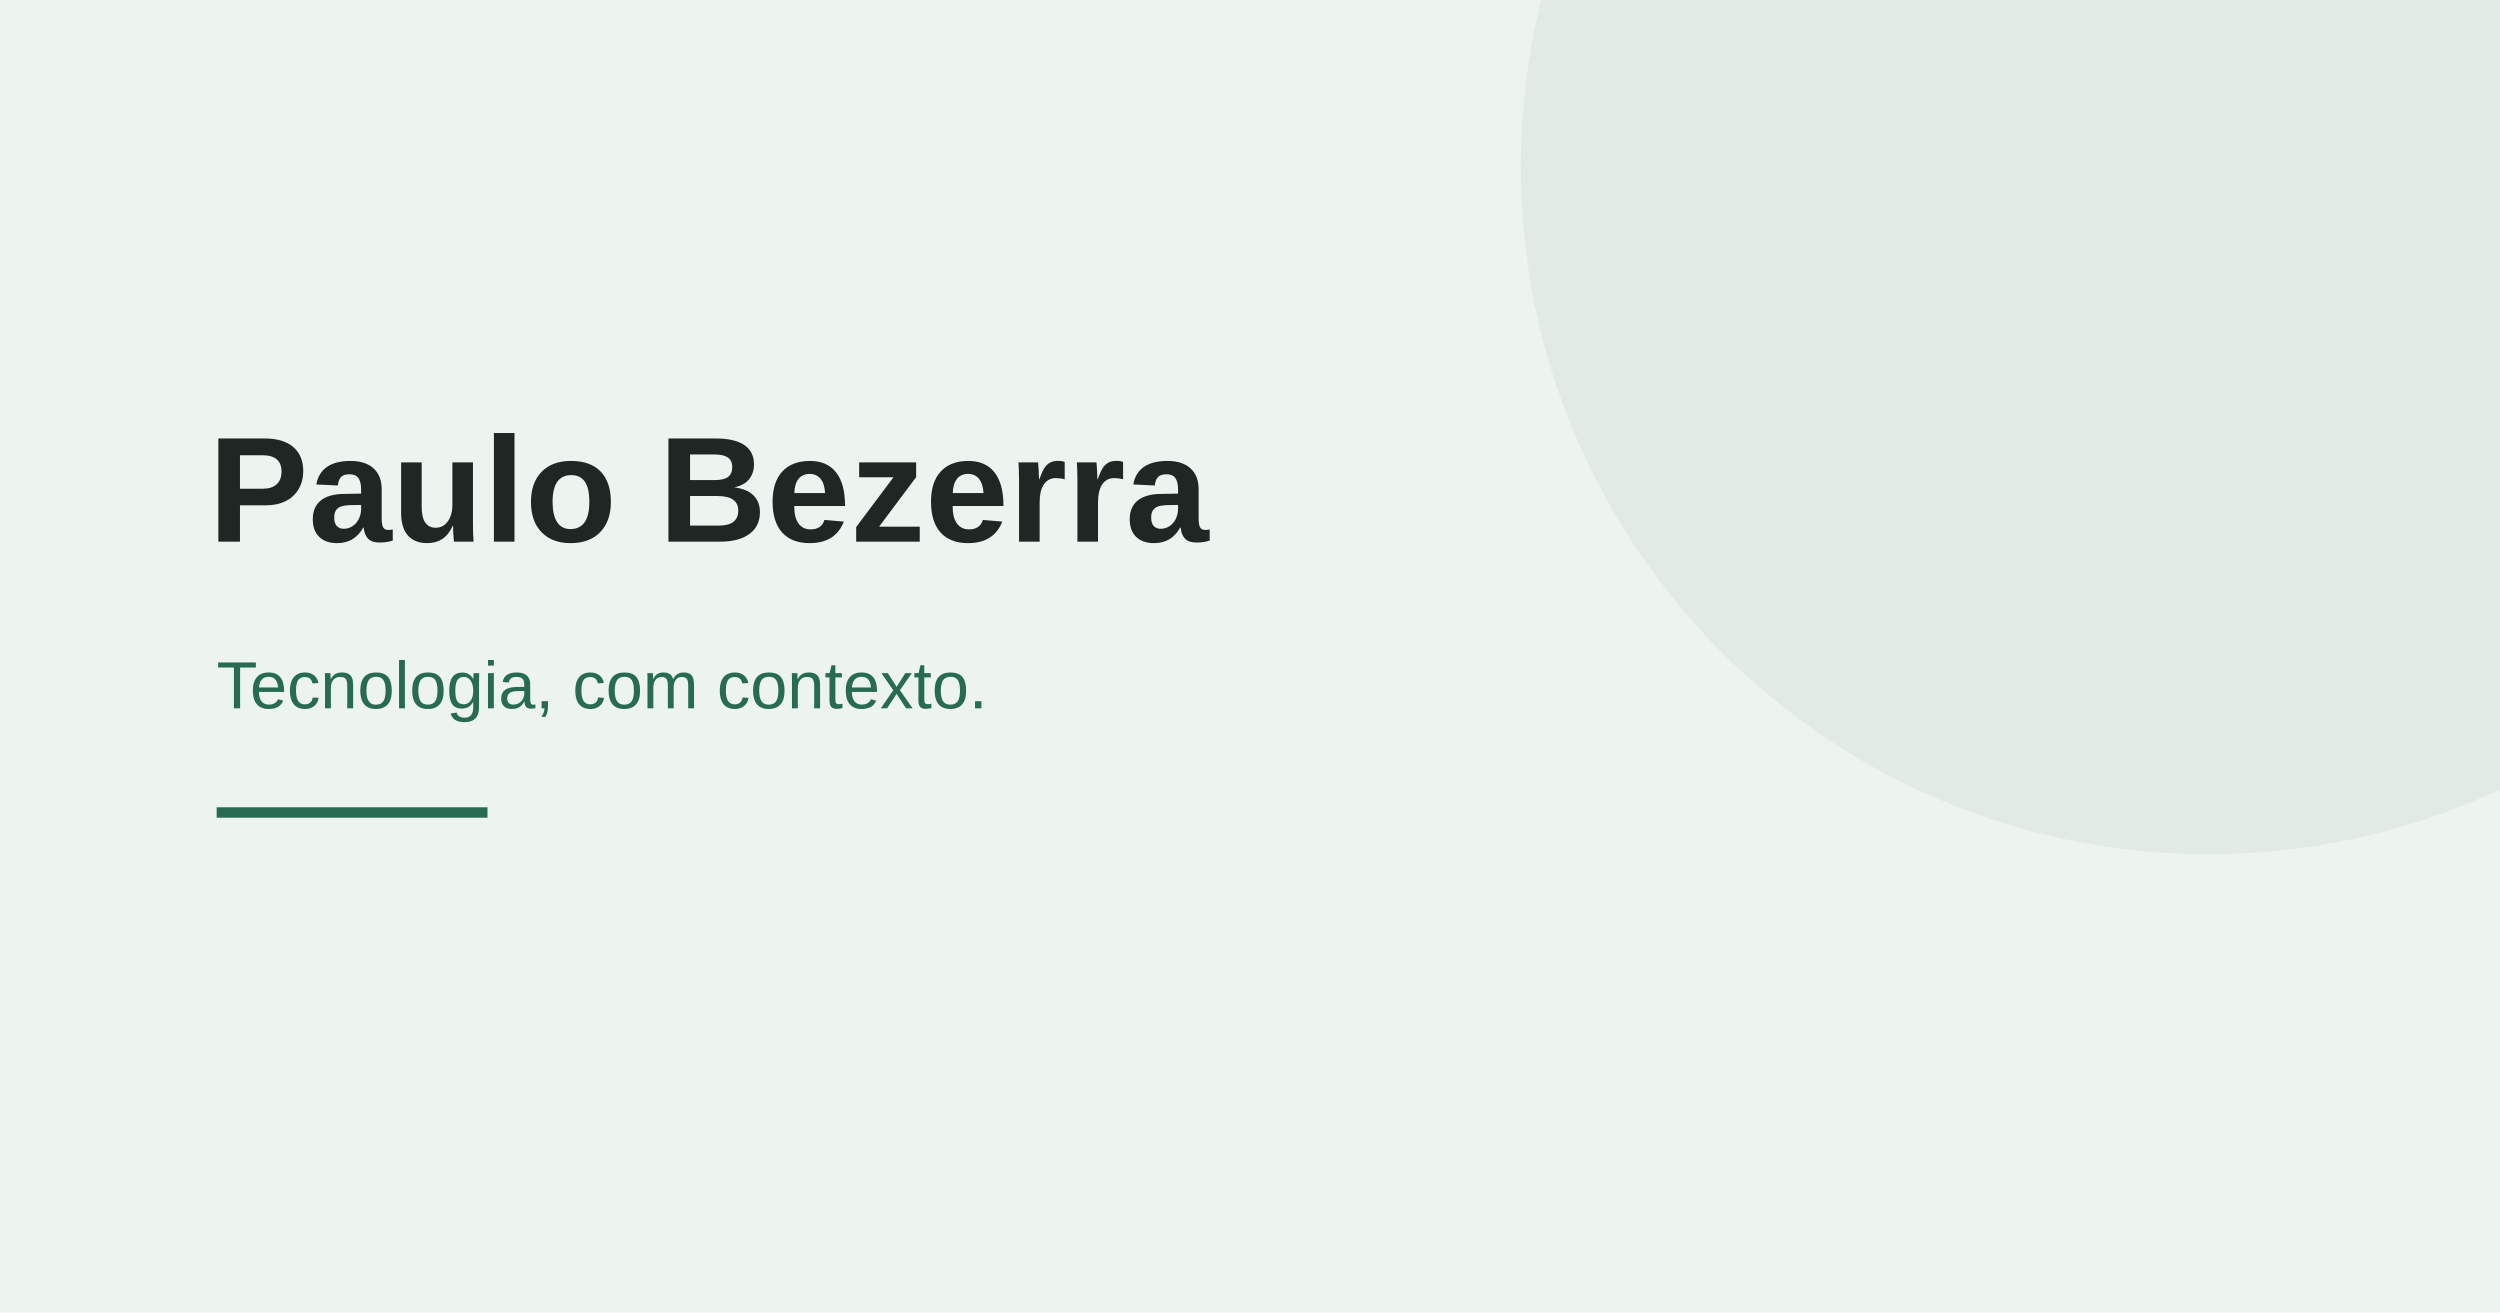
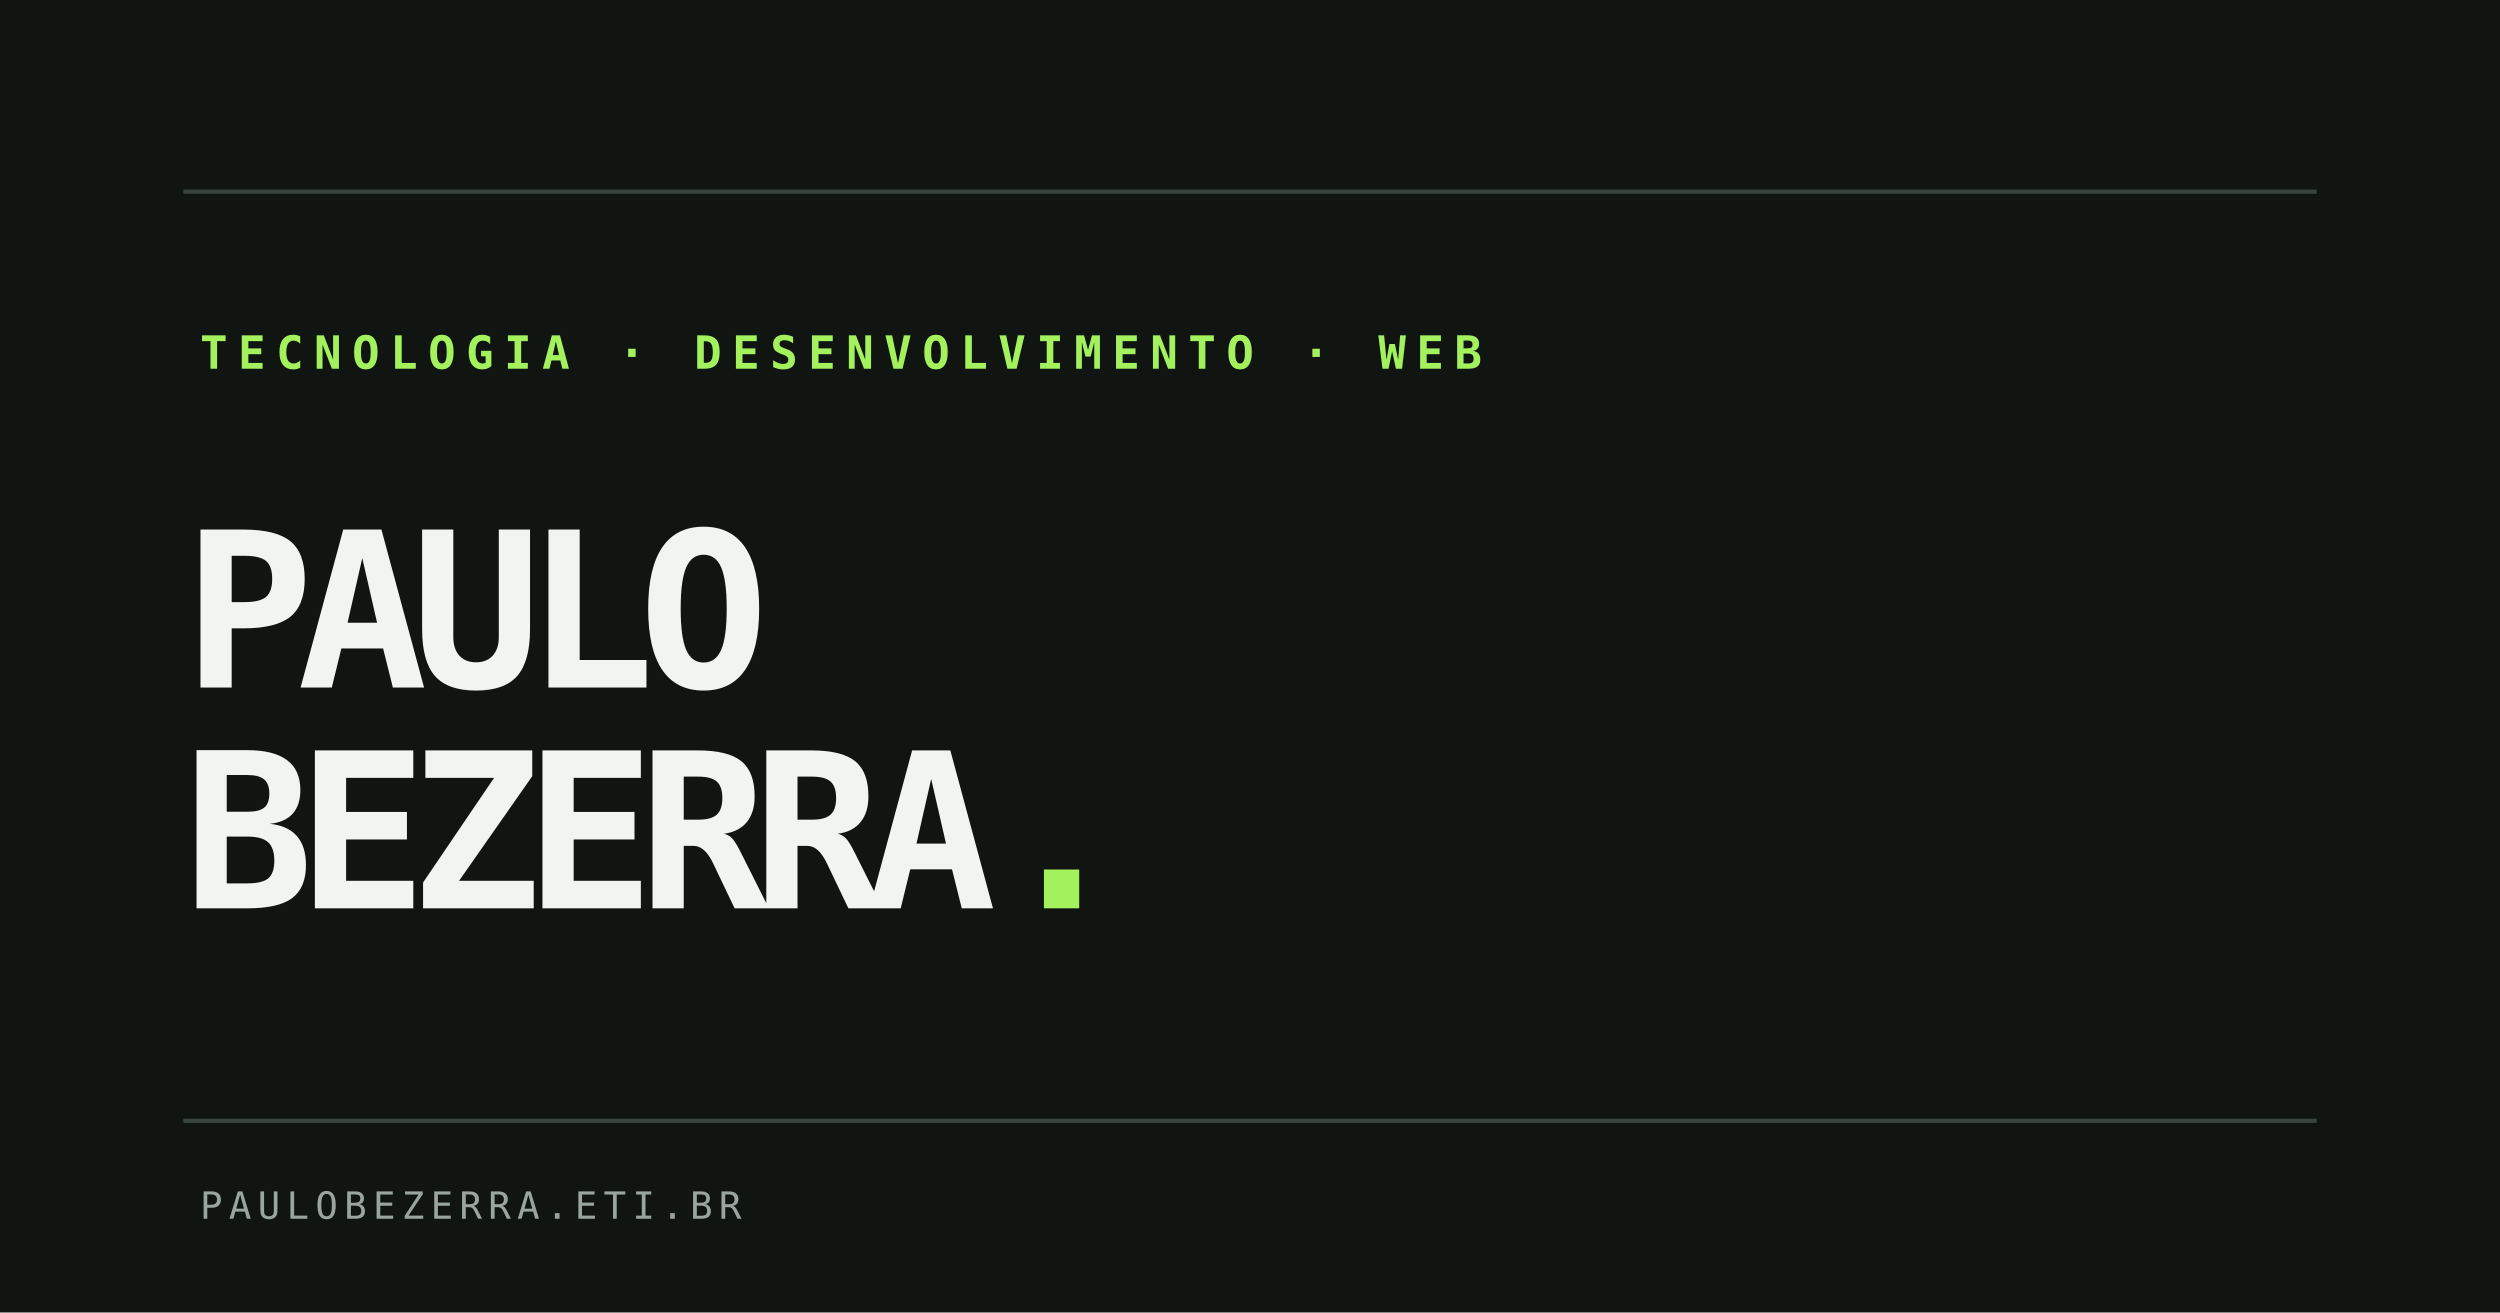
<svg xmlns="http://www.w3.org/2000/svg" width="1200" height="630" viewBox="0 0 1200 630">
-   <rect width="1200" height="630" fill="#edf3ef" />
-   <circle cx="1060" cy="80" r="330" fill="#e1ebe3" />
-   <text x="100" y="260" fill="#202623" font-family="Arial,sans-serif" font-size="72" font-weight="700">Paulo Bezerra</text>
-   <text x="104" y="340" fill="#276b50" font-family="Arial,sans-serif" font-size="32">Tecnologia, com contexto.</text>
-   <path d="M104 390h130" stroke="#276b50" stroke-width="5" />
+   <rect width="1200" height="630" fill="#111512" />
+   <path d="M88 92h1024M88 538h1024" stroke="#39443c" stroke-width="2" />
+   <text x="96" y="177" fill="#a4f15e" font-family="monospace" font-size="22" font-weight="700" letter-spacing="5">TECNOLOGIA · DESENVOLVIMENTO · WEB</text>
+   <text x="88" y="330" fill="#f2f4f1" font-family="monospace" font-size="104" font-weight="700" letter-spacing="-8">PAULO</text>
+   <text x="88" y="436" fill="#f2f4f1" font-family="monospace" font-size="104" font-weight="700" letter-spacing="-8">BEZERRA<tspan fill="#a4f15e">.</tspan>
+   </text>
+   <text x="96" y="585" fill="#9aa69d" font-family="monospace" font-size="18" letter-spacing="3">PAULOBEZERRA.ETI.BR</text>
</svg>
